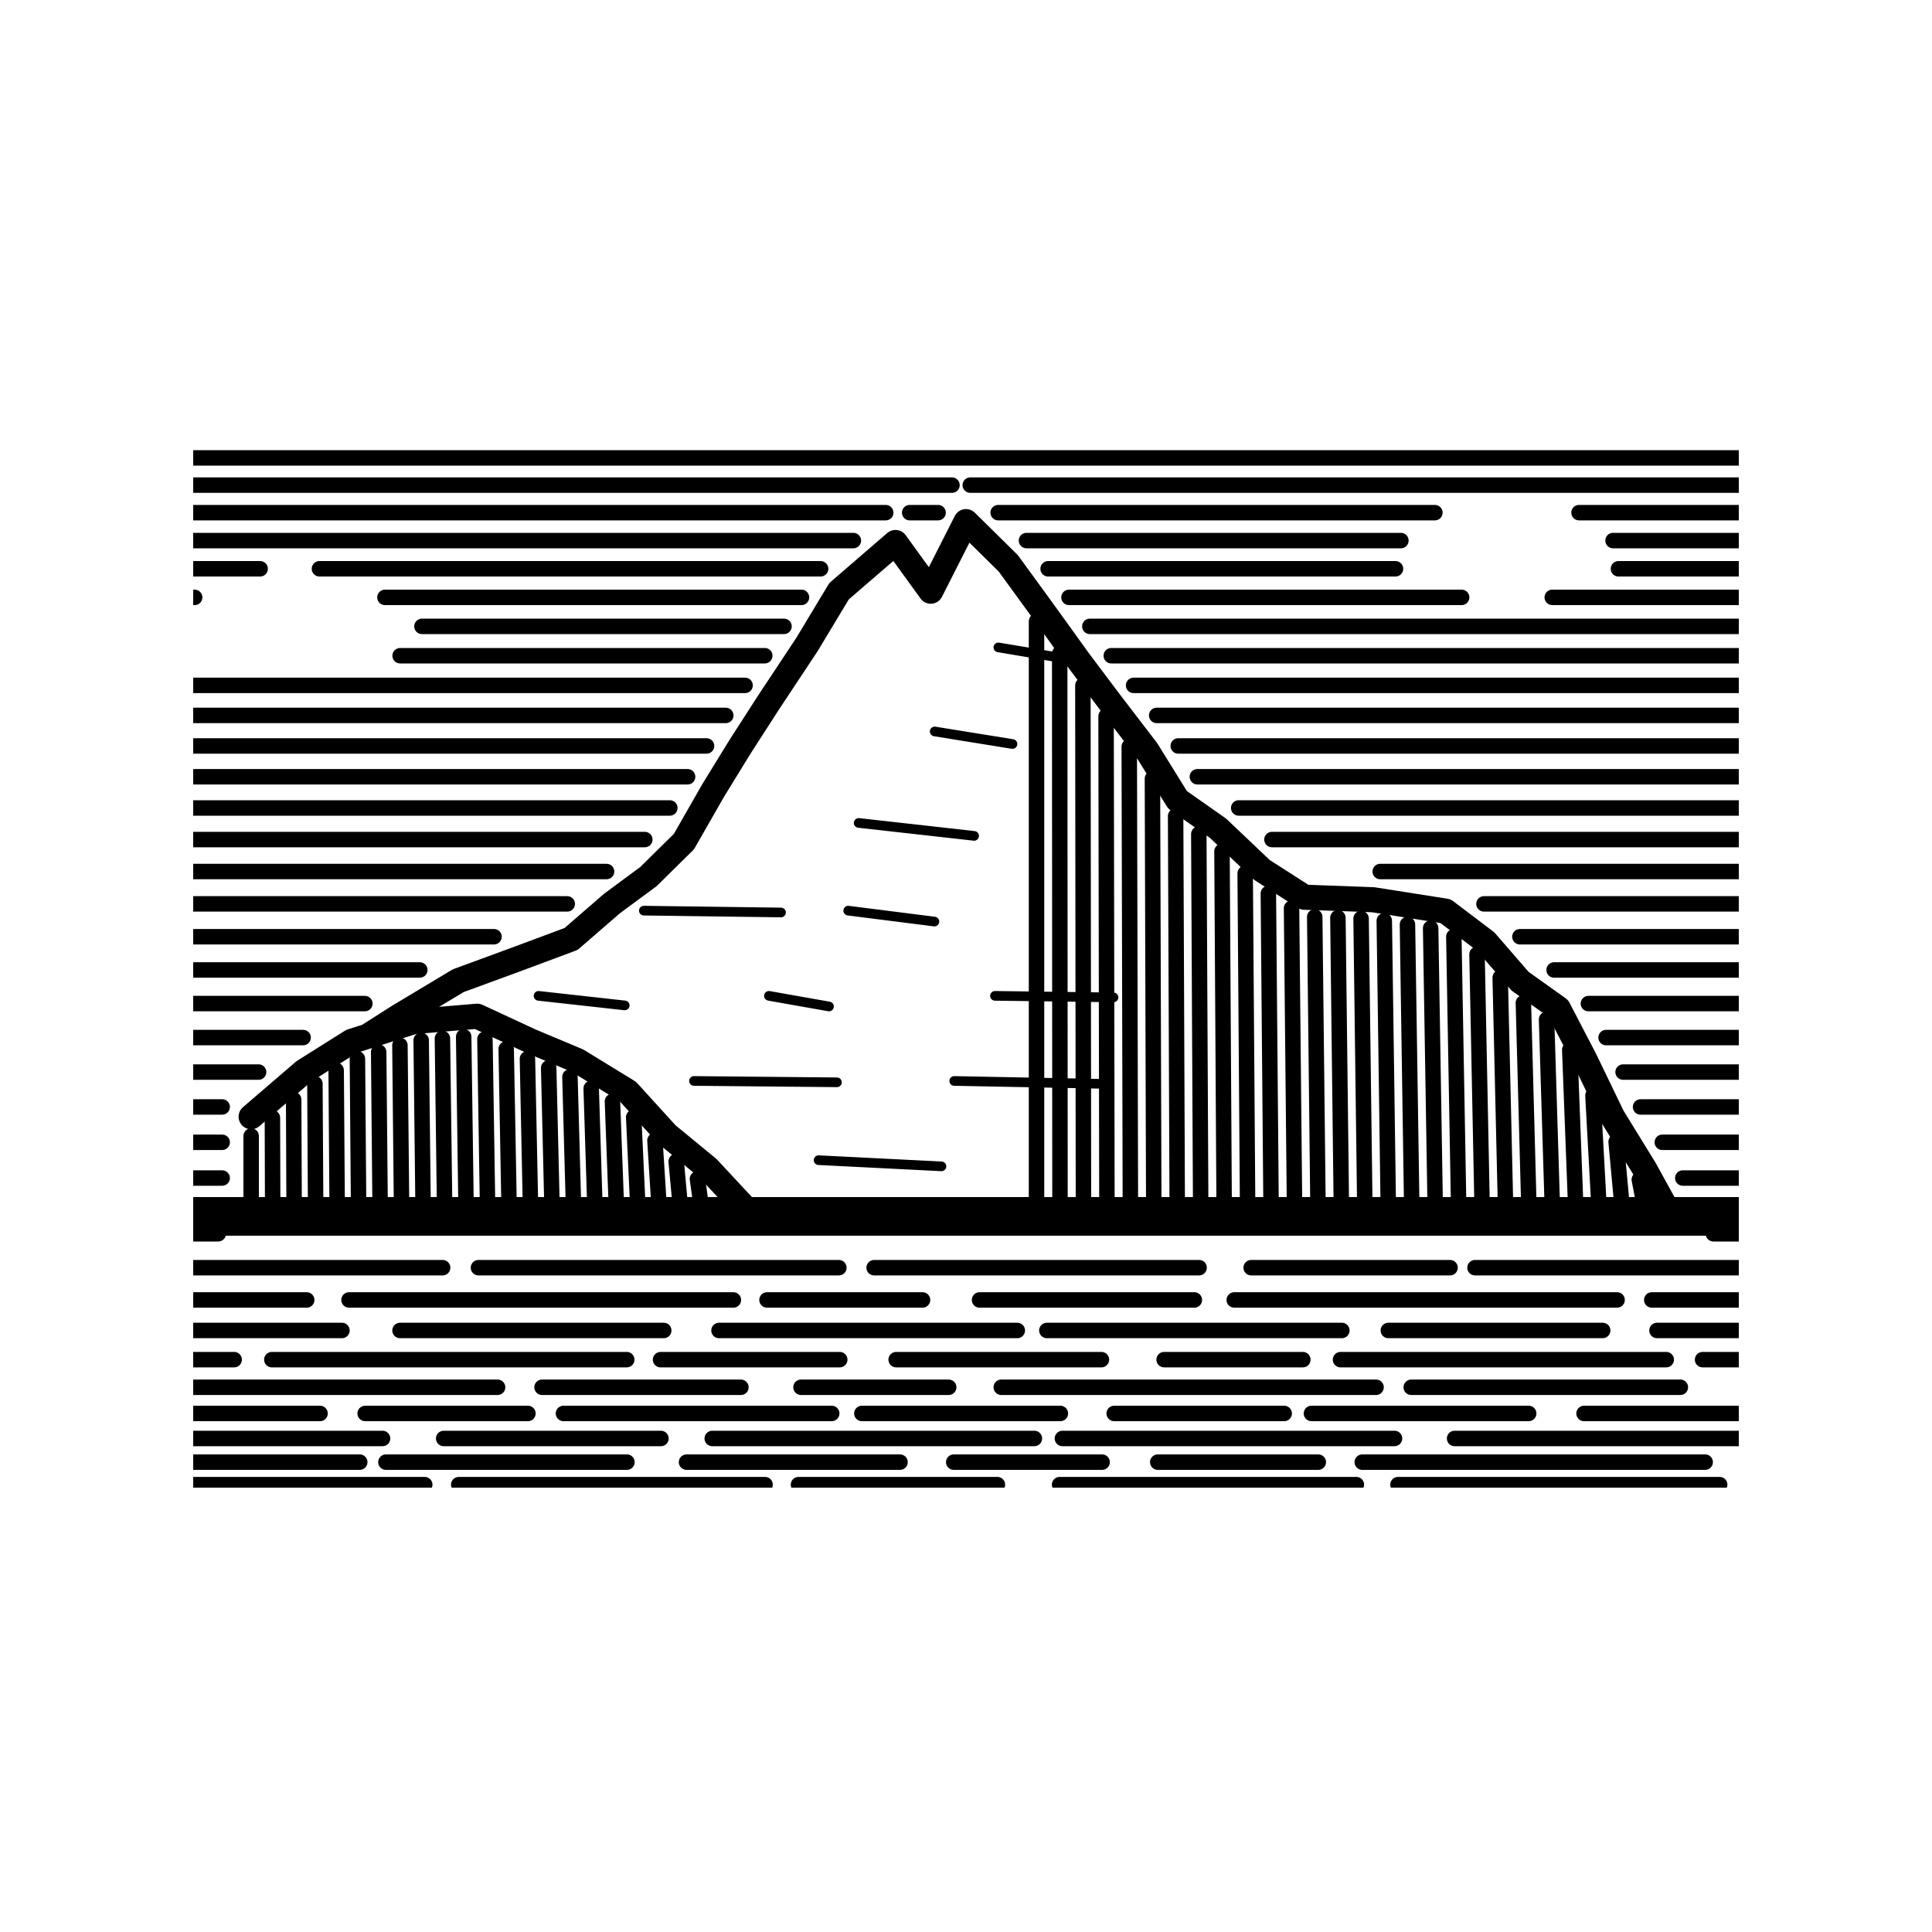
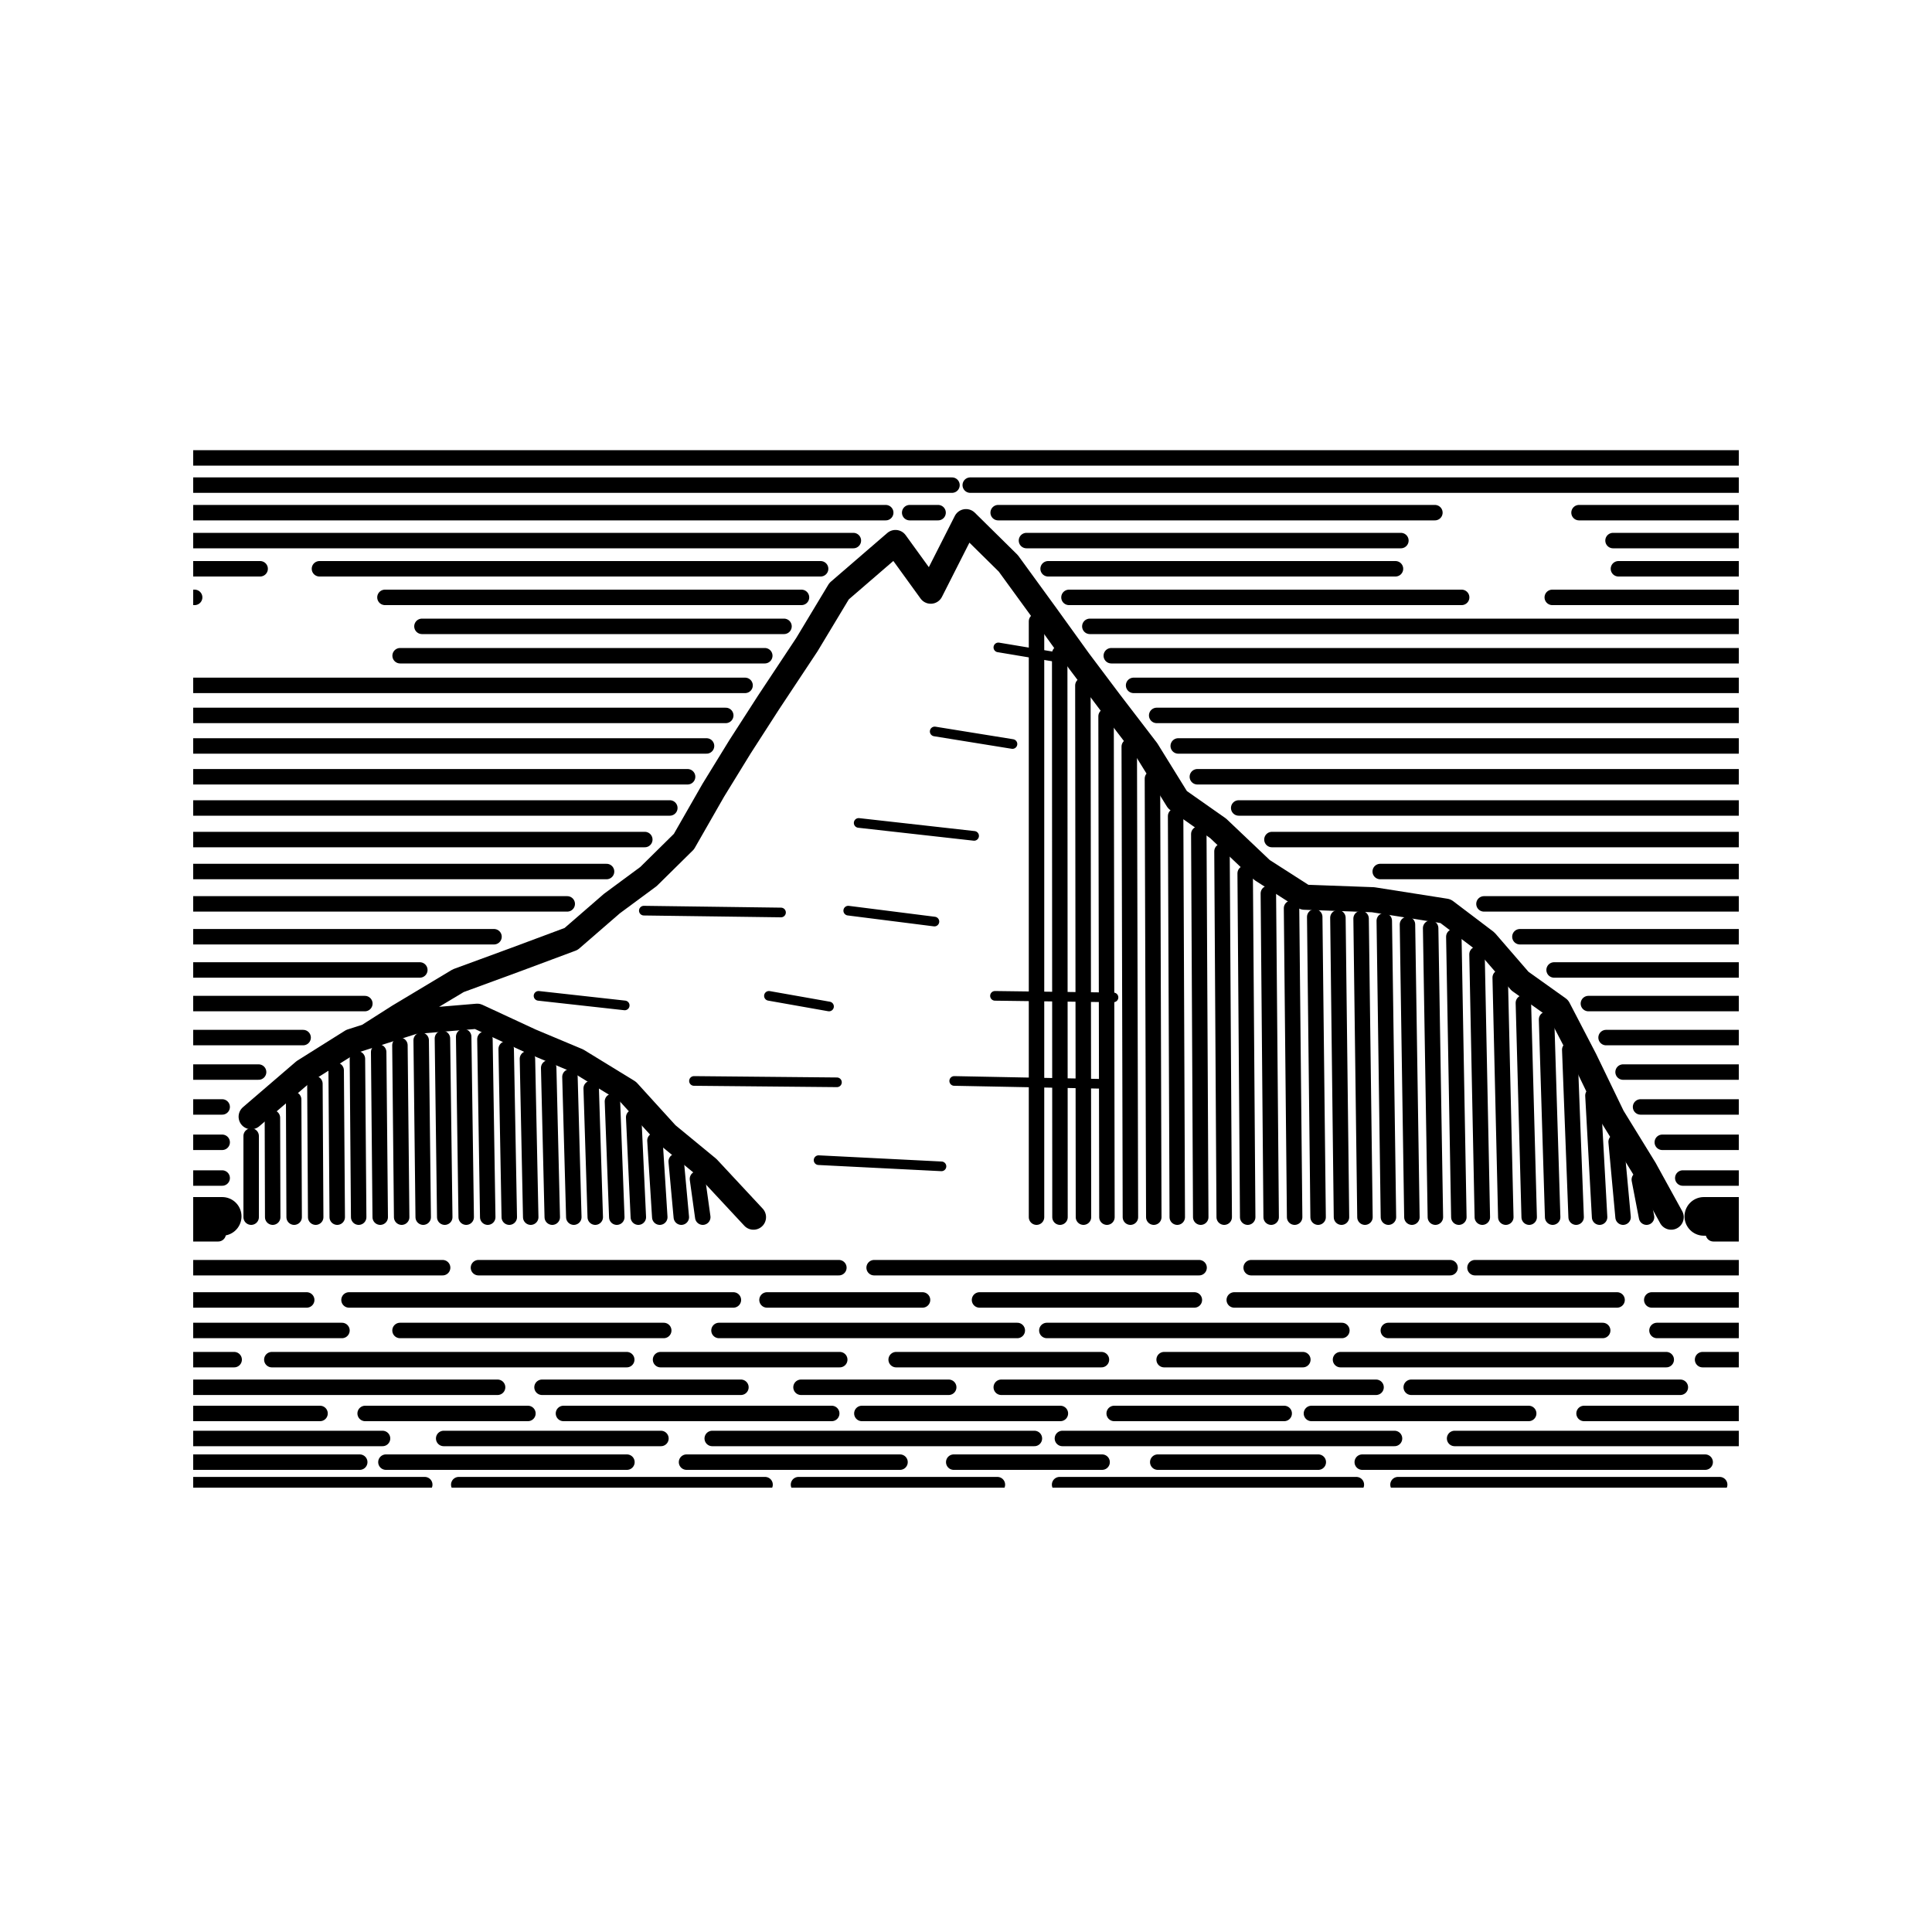
<svg xmlns="http://www.w3.org/2000/svg" viewBox="0 0 200 200">
  <defs>
    <clipPath id="w">
      <path d="M20 46L180 46L180 154L20 154Z" />
    </clipPath>
  </defs>
  <g clip-path="url(#w)" fill="none" stroke="#000" stroke-linecap="round" stroke-linejoin="round">
    <path d="M103.35 67.02L111.69 68.41M96.76 75.72L104.81 77.02M88.89 85.19L100.84 86.53M66.65 94.27L80.85 94.46M87.81 94.27L96.73 95.4M55.75 103.09L64.67 104.08M79.6 103.09L85.82 104.19M103 103.09L115.27 103.25M64.89 112.93L65.22 112.97M71.84 111.9L86.64 112.04M98.78 111.9L113.71 112.19M84.74 120.1L97.46 120.74" stroke-width="1" />
    <path d="M20 47.4L180 47.4M20 50.22L98.55 50.22M100.44 50.22L180 50.22M20 53.07L91.69 53.07M94.17 53.07L97.11 53.07M103.33 53.07L148.54 53.07M163.46 53.07L180 53.07M20 55.96L88.34 55.96M106.26 55.96L145.02 55.96M166.98 55.96L180 55.96M20 58.88L26.93 58.88M33.07 58.88L84.95 58.88M108.5 58.88L144.46 58.88M167.54 58.88L180 58.88M20 61.84L20.15 61.84M39.85 61.84L82.97 61.84M110.66 61.84L151.31 61.84M160.69 61.84L180 61.84M43.68 64.84L81.16 64.84M112.82 64.84L180 64.84M41.42 67.88L79.17 67.88M115.04 67.88L180 67.88M20 70.95L77.13 70.95M117.35 70.95L180 70.95M20 74.06L75.13 74.06M119.74 74.06L180 74.06M20 77.22L73.14 77.22M121.97 77.22L180 77.22M20 80.41L71.18 80.41M123.95 80.41L180 80.41M20 83.64L69.34 83.64M128.23 83.64L180 83.64M20 86.91L66.75 86.91M131.67 86.91L180 86.91M20 90.22L62.79 90.22M142.88 90.22L180 90.22M20 93.57L58.72 93.57M153.62 93.57L180 93.57M20 96.97L51.14 96.97M157.34 96.97L180 96.97M20 100.41L43.46 100.41M160.88 100.41L180 100.41M20 103.89L37.77 103.89M164.43 103.89L180 103.89M20 107.41L31.38 107.41M166.26 107.41L180 107.41M20 110.98L26.77 110.98M168.02 110.98L180 110.98M20 114.59L23 114.59M169.83 114.59L180 114.59M20 118.25L23 118.25M172.08 118.25L180 118.25M20 121.95L23 121.95M174.2 121.95L180 121.95M20 125.71L23 125.71M176.26 125.71L180 125.71M20 127.72L22.59 127.72M177.37 127.72L180 127.72M20 131.23L45.82 131.23M49.53 131.23L86.84 131.23M90.49 131.23L124.13 131.23M129.52 131.23L150.11 131.23M152.69 131.23L180 131.23M20 134.57L31.75 134.57M36.13 134.57L75.92 134.57M79.4 134.57L95.5 134.57M101.4 134.57L123.64 134.57M127.77 134.57L167.4 134.57M170.99 134.57L180 134.57M20 137.73L35.4 137.73M41.41 137.73L68.71 137.73M74.43 137.73L105.31 137.73M108.37 137.73L138.91 137.73M143.72 137.73L165.91 137.73M171.53 137.73L180 137.73M20 140.75L24.24 140.75M28.14 140.75L64.88 140.75M68.38 140.75L86.93 140.75M92.77 140.75L114.02 140.75M120.51 140.75L134.87 140.75M138.77 140.75L172.49 140.75M176.25 140.75L180 140.75M20 143.61L51.51 143.61M56.11 143.61L76.7 143.61M82.92 143.61L98.21 143.61M103.65 143.61L142.45 143.61M146.09 143.61L173.95 143.61M20 146.32L33.13 146.32M37.8 146.32L54.65 146.32M58.33 146.32L86.1 146.32M89.22 146.32L109.77 146.32M115.34 146.32L132.94 146.32M135.76 146.32L158.25 146.32M163.98 146.32L180 146.32M20 148.91L39.6 148.91M45.93 148.91L68.42 148.91M73.73 148.91L107.08 148.91M109.98 148.91L144.36 148.91M150.58 148.91L180 148.91M20 151.36L37.24 151.36M39.95 151.36L64.9 151.36M71.07 151.36L93.17 151.36M98.73 151.36L114.09 151.36M119.85 151.36L136.47 151.36M141.02 151.36L176.52 151.36M20 153.69L43.97 153.69M47.49 153.69L79.2 153.69M82.66 153.69L103.25 153.69M109.69 153.69L140.41 153.69M144.72 153.69L178.02 153.69M107.3 64.32L107.3 126M109.7 67.65L109.73 126M112.1 70.96L112.16 126M114.5 74.15L114.59 126M116.9 77.29L117.02 126M119.3 80.6L119.44 126M121.7 84.48L121.87 126M124.1 86.34L124.3 126M126.5 88.13L126.73 126M128.9 90.41L129.16 126M131.3 92.49L131.59 126M133.7 94.02L134.02 126M136.1 94.92L136.45 126M138.5 95.01L138.87 126M140.9 95.09L141.3 126M143.3 95.32L143.73 126M145.7 95.7L146.16 126M148.1 96.08L148.59 126M150.5 96.97L151.02 126M152.9 98.79L153.45 126M155.3 101.2L155.88 126M157.7 103.82L158.3 126M160.1 105.53L160.73 126M162.5 108.67L163.16 126M164.9 113.41L165.59 126M167.3 118.2L168.02 126M169.7 122.11L170.45 126M26 117.6L26 126M28.2 115.71L28.23 126M30.4 113.82L30.45 126M32.6 112.19L32.68 126M34.8 110.8L34.91 126M37 109.61L37.13 126M39.2 108.91L39.36 126M41.4 108.21L41.58 126M43.6 107.69L43.81 126M45.8 107.5L46.04 126M48 107.32L48.26 126M50.2 107.57L50.49 126M52.4 108.59L52.72 126M54.6 109.61L54.94 126M56.8 110.55L57.17 126M59 111.48L59.4 126M61.2 112.67L61.62 126M63.4 114.02L63.85 126M65.6 115.66L66.08 126M67.8 118.07L68.3 126M70 120.23L70.53 126M72.2 122.04L72.75 126" stroke-width="1.6" />
    <path d="M38.02 107.29L41.27 105.22L47.44 101.52L53.46 99.31L59.12 97.2L63.34 93.54L67.13 90.74L70.8 87.12L73.85 81.79L76.61 77.3L79.56 72.72L83.53 66.73L86.86 61.2L92.7 56.16L96.35 61.2L100 54L104.38 58.32L108.23 63.61L111.68 68.4L114.89 72.67L118.73 77.68L121.9 82.8L126.1 85.75L130.64 90.06L135.04 92.88L142.14 93.14L149.64 94.32L153.81 97.48L157.35 101.57L161.32 104.4L164.06 109.67L166.93 115.61L170.26 121.02L173 126M26 115.6L31.48 110.89L36.4 107.8L42.84 105.75L49.4 105.2L54.94 107.77L59.78 109.8L65 113L69.03 117.43L73.28 120.93L78 126" stroke-width="2.6" />
-     <path d="M20 125.92L180 125.92" stroke-width="4" />
+     <path d="M20 125.92L23 125.92M176.38 125.92L180 125.92" stroke-width="4" />
  </g>
</svg>
